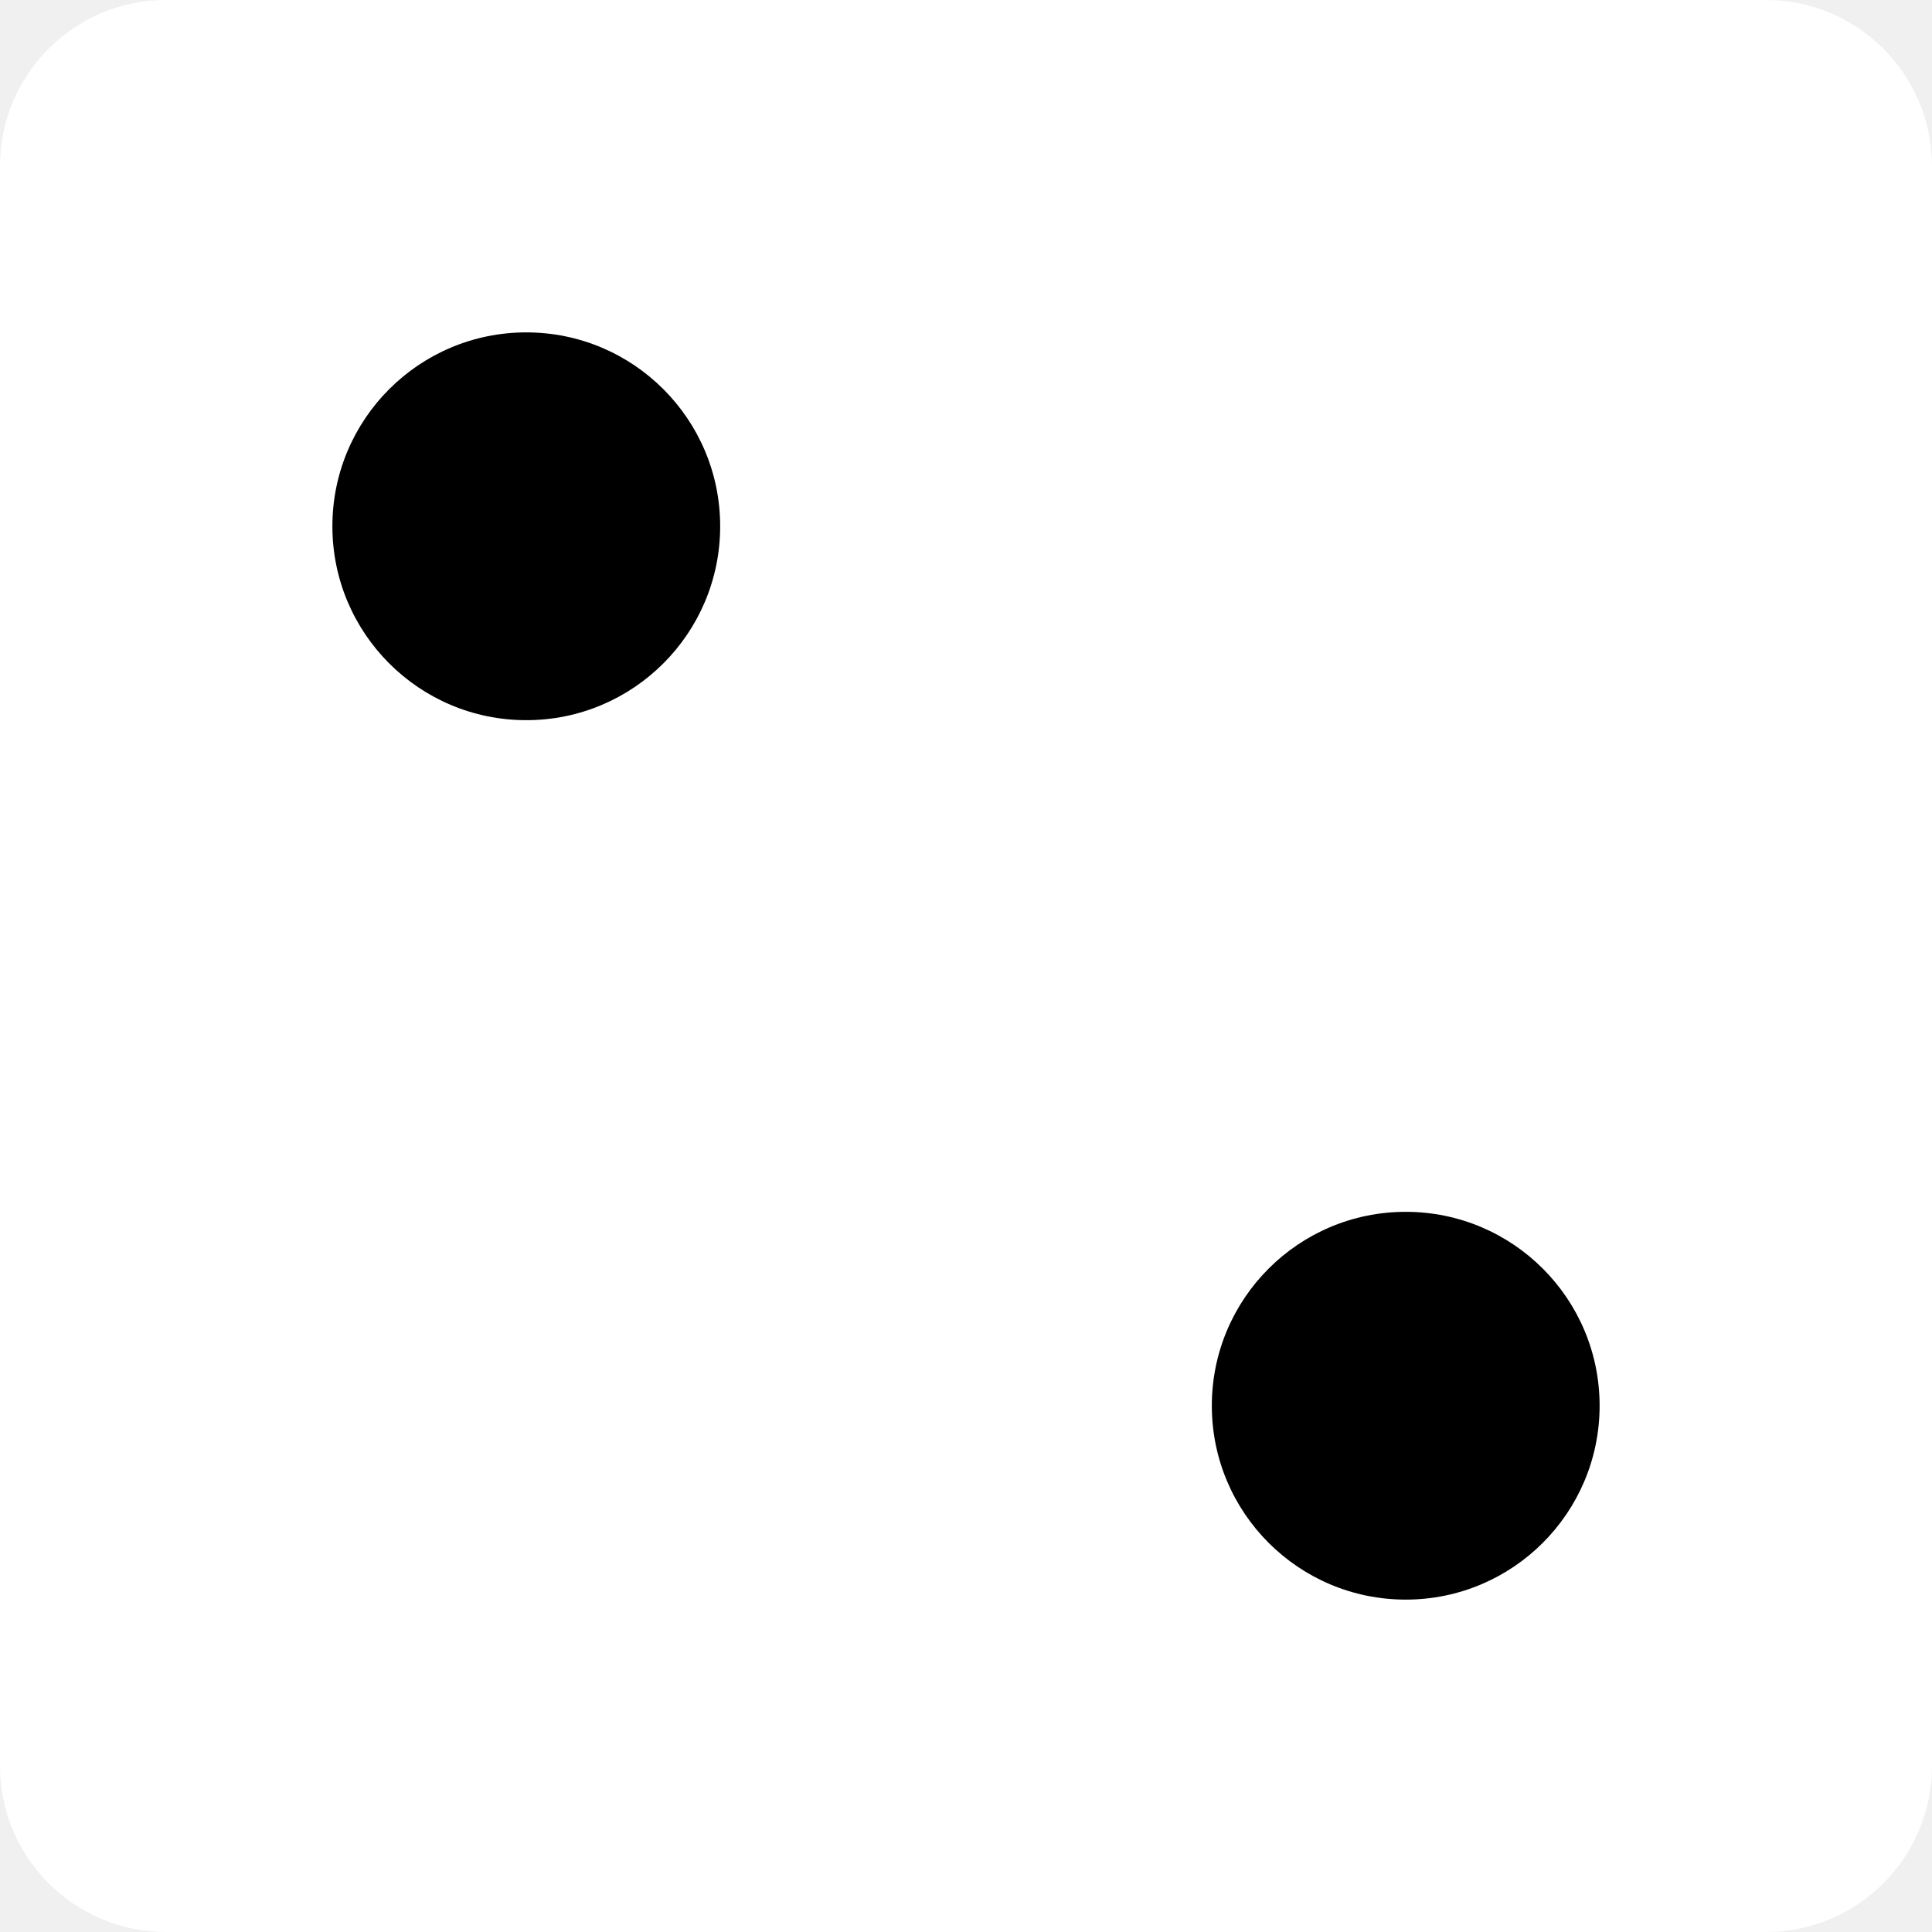
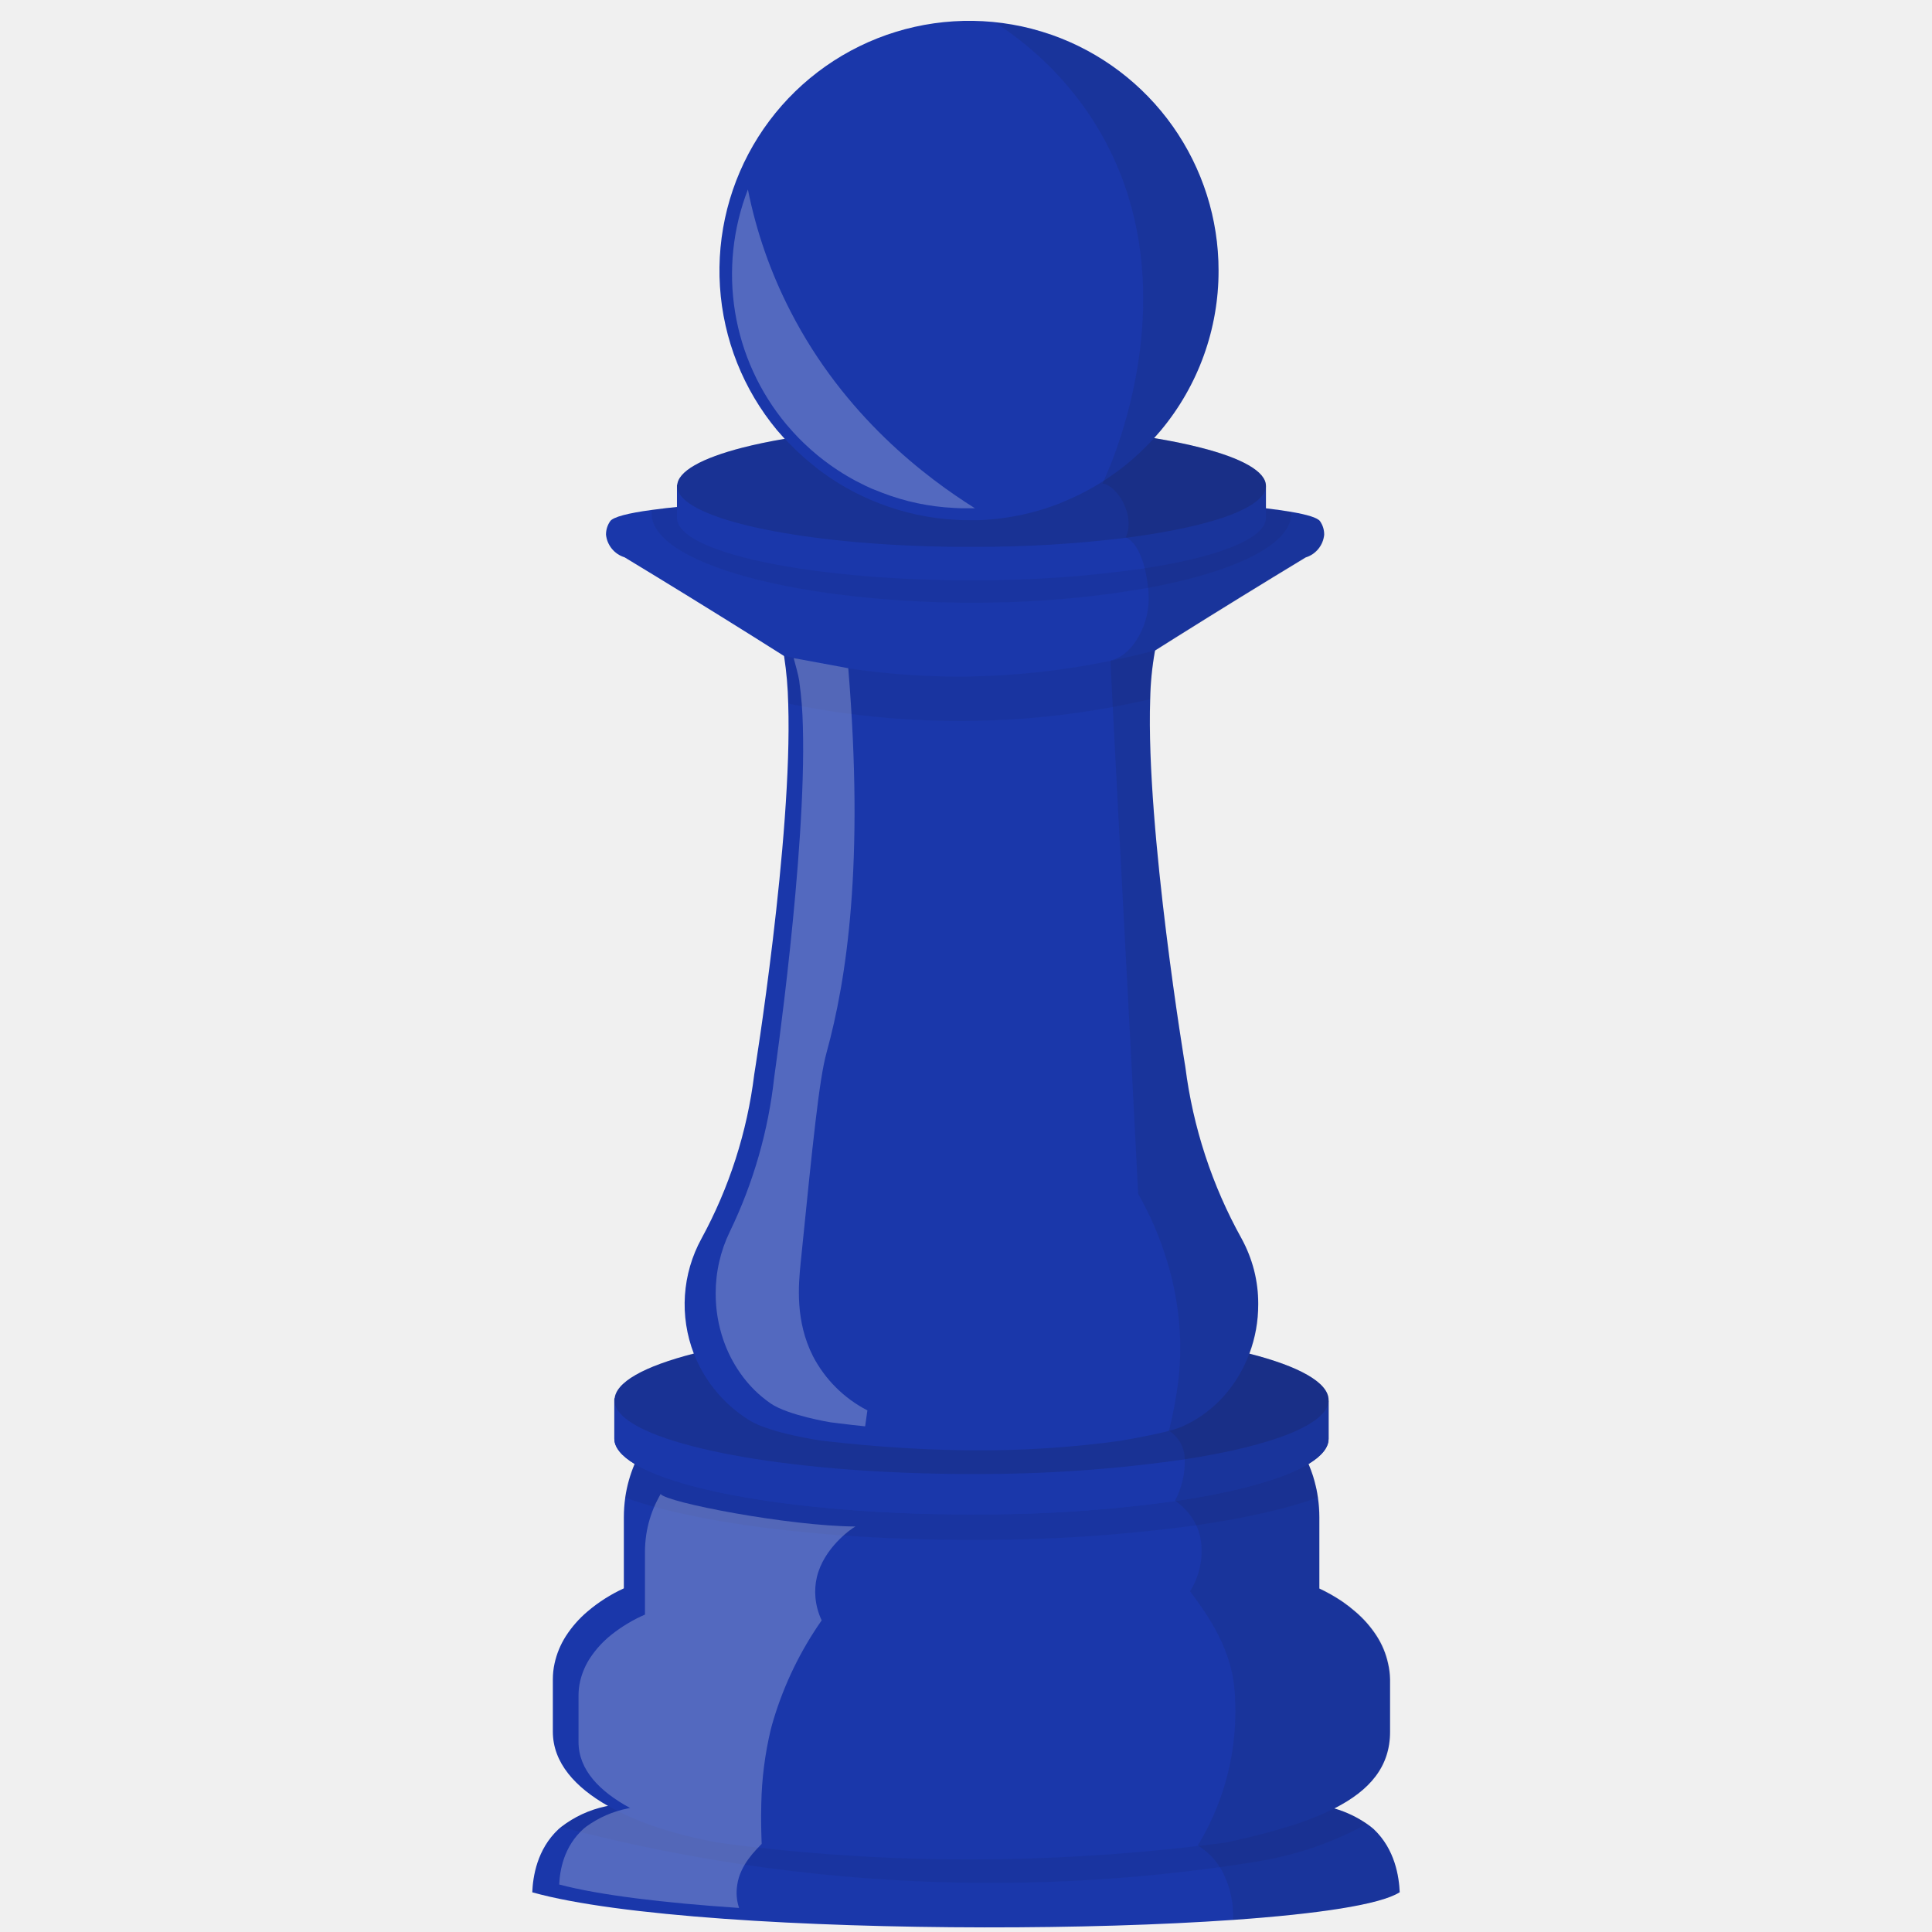
- <svg xmlns="http://www.w3.org/2000/svg" width="279" height="279" viewBox="0 0 279 279" fill="none">
-   <rect width="279" height="279" rx="24" fill="white" />
-   <circle cx="76" cy="76" r="28" fill="black" />
-   <circle cx="203" cy="203" r="28" fill="black" />
+ <svg xmlns="http://www.w3.org/2000/svg" width="1080" zoomAndPan="magnify" viewBox="0 0 810 810" height="1080" preserveAspectRatio="xMidYMid meet" version="1.0">
+   <defs>
+     <filter x="0%" y="0%" width="100%" height="100%" id="ae78708fbb">
+       <feColorMatrix values="0 0 0 0 1 0 0 0 0 1 0 0 0 0 1 0 0 0 1 0" color-interpolation-filters="sRGB" />
+     </filter>
+     <clipPath id="5b4de1b16a">
+       <path d="M 223.117 755 L 586.867 755 L 586.867 809 L 223.117 809 Z M 223.117 755 " clip-rule="nonzero" />
+     </clipPath>
+     <mask id="b9ff4dfa94">
+       <g filter="url(#ae78708fbb)">
+         <rect x="-81" width="972" fill="#000000" y="-81" height="972" fill-opacity="0.07" />
+       </g>
+     </mask>
+     <clipPath id="d81c247342">
+       <rect x="0" width="342" y="0" height="37" />
+     </clipPath>
+     <mask id="0adc7fab17">
+       <g filter="url(#ae78708fbb)">
+         <rect x="-81" width="972" fill="#000000" y="-81" height="972" fill-opacity="0.07" />
+       </g>
+     </mask>
+     <clipPath id="45abd6fb2e">
+       <rect x="0" width="293" y="0" height="71" />
+     </clipPath>
+     <mask id="07c2c17167">
+       <g filter="url(#ae78708fbb)">
+         <rect x="-81" width="972" fill="#000000" y="-81" height="972" fill-opacity="0.15" />
+       </g>
+     </mask>
+     <clipPath id="2473069fbf">
+       <path d="M 1 0.359 L 301.281 0.359 L 301.281 63 L 1 63 Z M 1 0.359 " clip-rule="nonzero" />
+     </clipPath>
+     <clipPath id="d0cd74f1c3">
+       <rect x="0" width="302" y="0" height="65" />
+     </clipPath>
+     <mask id="cbbeb4b7a1">
+       <g filter="url(#ae78708fbb)">
+         <rect x="-81" width="972" fill="#000000" y="-81" height="972" fill-opacity="0.07" />
+       </g>
+     </mask>
+     <clipPath id="3a89efc607">
+       <path d="M 2 0.16 L 270.68 0.16 L 270.68 46.961 L 2 46.961 Z M 2 0.16 " clip-rule="nonzero" />
+     </clipPath>
+     <clipPath id="9fb8e32083">
+       <rect x="0" width="271" y="0" height="47" />
+     </clipPath>
+     <mask id="99f8d9099d">
+       <g filter="url(#ae78708fbb)">
+         <rect x="-81" width="972" fill="#000000" y="-81" height="972" fill-opacity="0.15" />
+       </g>
+     </mask>
+     <clipPath id="4d4afb89f7">
+       <rect x="0" width="250" y="0" height="55" />
+     </clipPath>
+     <mask id="7aae22932c">
+       <g filter="url(#ae78708fbb)">
+         <rect x="-81" width="972" fill="#000000" y="-81" height="972" fill-opacity="0.07" />
+       </g>
+     </mask>
+     <clipPath id="4babfa950e">
+       <path d="M 1 1 L 157.559 1 L 157.559 32 L 1 32 Z M 1 1 " clip-rule="nonzero" />
+     </clipPath>
+     <clipPath id="bc27658400">
+       <rect x="0" width="158" y="0" height="33" />
+     </clipPath>
+     <clipPath id="f65dc8a454">
+       <path d="M 416 8 L 586.867 8 L 586.867 807 L 416 807 Z M 416 8 " clip-rule="nonzero" />
+     </clipPath>
+     <mask id="717e86416d">
+       <g filter="url(#ae78708fbb)">
+         <rect x="-81" width="972" fill="#000000" y="-81" height="972" fill-opacity="0.1" />
+       </g>
+     </mask>
+     <clipPath id="33719bb335">
+       <path d="M 1 1 L 170.867 1 L 170.867 797 L 1 797 Z M 1 1 " clip-rule="nonzero" />
+     </clipPath>
+     <clipPath id="c6e05fa300">
+       <rect x="0" width="171" y="0" height="799" />
+     </clipPath>
+     <mask id="5de8be3deb">
+       <g filter="url(#ae78708fbb)">
+         <rect x="-81" width="972" fill="#000000" y="-81" height="972" fill-opacity="0.25" />
+       </g>
+     </mask>
+     <clipPath id="3b3a0f96ef">
+       <path d="M 0.238 1 L 103 1 L 103 135.121 L 0.238 135.121 Z M 0.238 1 " clip-rule="nonzero" />
+     </clipPath>
+     <clipPath id="c46b65380b">
+       <rect x="0" width="105" y="0" height="136" />
+     </clipPath>
+     <mask id="7cbbc189c2">
+       <g filter="url(#ae78708fbb)">
+         <rect x="-81" width="972" fill="#000000" y="-81" height="972" fill-opacity="0.25" />
+       </g>
+     </mask>
+     <clipPath id="5c3f28a1a3">
+       <path d="M 1 0.281 L 65 0.281 L 65 323 L 1 323 Z M 1 0.281 " clip-rule="nonzero" />
+     </clipPath>
+     <clipPath id="2d4f82f769">
+       <rect x="0" width="67" y="0" height="324" />
+     </clipPath>
+     <mask id="8e233853e0">
+       <g filter="url(#ae78708fbb)">
+         <rect x="-81" width="972" fill="#000000" y="-81" height="972" fill-opacity="0.25" />
+       </g>
+     </mask>
+     <clipPath id="579b556a48">
+       <path d="M 1 0.16 L 126 0.16 L 126 174 L 1 174 Z M 1 0.16 " clip-rule="nonzero" />
+     </clipPath>
+     <clipPath id="da375bade3">
+       <rect x="0" width="128" y="0" height="176" />
+     </clipPath>
+   </defs>
+   <g clip-path="url(#5b4de1b16a)">
+     <path fill="#1a37aa" d="M 586.844 793.398 C 586.844 793.398 586.742 793.398 586.707 793.398 C 578.531 798.586 552.129 802.457 516.93 804.93 C 456.691 809.148 370.352 809.234 303.633 804.465 C 269.832 802.043 241.082 798.379 223.309 793.398 L 223.152 793.398 C 223.43 786.828 225.09 775.348 234.199 766.844 C 234.199 766.844 234.547 766.516 235.238 765.977 C 240.801 761.695 247.012 758.812 253.875 757.332 L 254.844 757.145 C 264.145 755.414 284.527 754.742 313.625 755.156 C 338.332 755.535 369.297 756.66 405.051 758.613 C 421.699 757.73 437.312 757.023 451.73 756.469 C 462.473 756.055 472.535 755.738 481.918 755.52 C 492.672 755.258 502.492 755.121 511.309 755.105 C 533.457 755.105 548.93 755.828 556.262 757.402 C 557.402 757.645 558.492 757.938 559.547 758.234 C 564.449 759.668 569.004 761.844 573.203 764.75 C 574.156 765.402 575.07 766.113 575.938 766.879 C 584.91 775.348 586.535 786.828 586.844 793.398 Z M 586.844 793.398 " fill-opacity="1" fill-rule="nonzero" />
+   </g>
+   <g mask="url(#b9ff4dfa94)">
+     <g transform="matrix(1, 0, 0, 1, 233, 754)">
+       <g clip-path="url(#d81c247342)">
+         <path fill="#131313" d="M 340.066 10.715 L 339.805 10.855 C 325.379 18.672 310.066 23.887 293.871 26.5 C 288.832 27.32 283.688 28.09 278.43 28.816 C 244.016 33.566 209.438 35.75 174.695 35.371 C 145.57 35.047 116.578 32.926 87.719 29.012 C 58.855 25.098 30.344 19.422 2.188 11.977 C 7.75 7.695 13.961 4.812 20.824 3.332 L 21.793 3.145 C 38.996 -0.125 94.18 0.465 171.945 4.543 C 188.598 3.664 204.207 2.953 218.629 2.398 C 228.793 2.191 238.855 1.875 248.812 1.449 C 259.566 1.191 269.387 1.051 278.207 1.035 C 300.352 1.035 315.828 1.762 323.156 3.332 C 324.297 3.574 325.387 3.871 326.441 4.164 C 331.336 5.613 335.879 7.797 340.066 10.715 Z M 340.066 10.715 " fill-opacity="1" fill-rule="nonzero" />
+       </g>
+     </g>
+   </g>
+   <path fill="#1a37aa" d="M 553.133 636.121 L 553.133 663.246 C 553.133 664.109 553.133 664.977 553.133 665.805 C 552.25 688.68 539.387 702.113 517.844 712.121 L 517.516 712.277 C 510.512 715.43 503.344 718.141 496.008 720.422 C 492.125 721.184 488.234 721.887 484.34 722.531 C 459.363 726.793 434.207 728.992 408.871 729.137 C 389.27 729.238 369.742 728.051 350.297 725.574 C 339.727 724.238 329.18 722.508 318.656 720.387 L 317.844 720.164 C 311.176 718.332 304.727 715.918 298.5 712.918 C 279.273 703.582 262.727 688.145 261.551 665.77 C 261.551 664.922 261.551 664.043 261.551 663.211 L 261.551 636.121 C 261.555 633.348 261.75 630.586 262.141 627.84 C 262.848 622.977 264.164 618.285 266.082 613.766 C 266.824 612.035 267.656 610.309 268.555 608.684 C 269.004 607.871 269.469 607.059 269.953 606.262 L 270.059 606.105 C 271.164 604.309 272.371 602.582 273.672 600.918 C 274.086 600.383 274.5 599.863 274.934 599.348 C 275.367 598.828 275.816 598.328 276.266 597.844 C 276.922 597.082 277.629 596.355 278.34 595.645 C 280.977 593.004 283.852 590.641 286.953 588.562 C 290.059 586.484 293.336 584.727 296.785 583.297 C 300.234 581.863 303.793 580.781 307.457 580.047 C 311.117 579.316 314.816 578.949 318.555 578.945 L 495.957 578.945 C 502.676 578.949 509.195 580.102 515.512 582.402 L 516.254 582.68 L 516.824 582.906 L 517.137 583.027 L 517.742 583.285 L 518.484 583.578 L 520.004 584.254 L 520.664 584.582 L 521.234 584.859 C 522.012 585.238 522.773 585.637 523.531 586.051 L 524.812 586.777 L 526.16 587.59 L 527.18 588.246 L 527.785 588.66 L 528.805 589.352 L 529.566 589.891 L 530.395 590.512 L 531.141 591.098 C 531.918 591.703 532.695 592.328 533.438 592.984 L 534.164 593.641 C 534.672 594.078 535.156 594.527 535.617 594.988 L 536.328 595.68 L 536.586 595.941 C 537.434 596.789 538.316 597.668 539.039 598.586 L 539.68 599.348 C 540.113 599.863 540.527 600.367 540.941 600.902 C 541.359 601.438 542.066 602.371 542.672 603.133 C 545.027 606.457 546.996 609.996 548.586 613.75 C 548.949 614.578 549.277 615.477 549.586 616.273 C 549.898 617.066 550.211 618 550.488 618.848 C 550.938 620.301 551.332 621.77 551.68 623.273 C 551.887 624.172 552.078 625.004 552.234 625.988 C 552.336 626.594 552.441 627.215 552.527 627.82 C 552.93 630.574 553.133 633.34 553.133 636.121 Z M 553.133 636.121 " fill-opacity="1" fill-rule="nonzero" />
+   <path fill="#1a37aa" d="M 582.781 704.102 L 582.781 726.059 C 582.781 740.582 574.398 750.59 559.406 758.199 C 553.102 761.301 546.586 763.859 539.855 765.875 C 532.125 768.277 523.465 770.438 513.922 772.496 C 510.066 772.996 506.227 773.48 502.371 773.93 L 499.898 774.207 C 469.727 777.672 439.453 779.461 409.078 779.566 C 385.484 779.66 361.996 778.695 338.609 776.68 C 330.277 775.965 321.965 775.125 313.68 774.156 C 309.285 773.637 304.906 773.062 300.539 772.426 C 292.332 770.949 284.266 768.926 276.332 766.359 C 268.867 763.984 261.703 760.902 254.844 757.109 C 241.254 749.379 231.781 739.094 231.781 725.988 L 231.781 704.102 C 231.777 701.84 232.02 699.602 232.508 697.391 C 233.406 693.297 234.988 689.48 237.242 685.945 C 239.77 682.035 242.812 678.574 246.371 675.574 C 250.973 671.668 256.016 668.461 261.5 665.945 C 266.637 663.57 271.957 661.727 277.457 660.41 C 285.062 658.609 292.773 657.715 300.59 657.73 L 513.922 657.73 C 521.875 657.715 529.719 658.641 537.449 660.516 C 542.812 661.816 548 663.629 553.012 665.945 C 556.453 667.543 559.746 669.41 562.883 671.547 C 564.688 672.793 566.414 674.133 568.07 675.574 C 571.629 678.574 574.672 682.035 577.199 685.945 C 579.453 689.48 581.035 693.297 581.934 697.391 C 582.453 699.598 582.734 701.836 582.781 704.102 Z M 582.781 704.102 " fill-opacity="1" fill-rule="nonzero" />
+   <g mask="url(#0adc7fab17)">
+     <g transform="matrix(1, 0, 0, 1, 261, 577)">
+       <g clip-path="url(#45abd6fb2e)">
+         <path fill="#131313" d="M 291.527 50.84 C 278.836 55.473 261.355 59.484 240.523 62.473 C 209.254 66.723 177.84 68.766 146.281 68.613 L 142.91 68.613 C 121.957 68.527 101.953 67.625 83.555 66.055 C 48.738 63.078 19.691 57.684 1.02 50.855 C 1.727 45.996 3.043 41.305 4.961 36.781 C 5.703 35.055 6.535 33.324 7.434 31.699 C 7.883 30.887 8.348 30.074 8.832 29.277 C 9.977 27.43 11.215 25.652 12.551 23.938 C 12.965 23.402 13.379 22.883 13.812 22.363 C 14.246 21.844 14.695 21.344 15.145 20.859 C 15.801 20.098 16.508 19.371 17.219 18.664 C 19.863 16.012 22.742 13.641 25.855 11.559 C 28.969 9.473 32.258 7.715 35.719 6.281 C 39.18 4.844 42.746 3.762 46.422 3.035 C 50.098 2.305 53.809 1.941 57.555 1.945 L 234.957 1.945 C 241.676 1.949 248.195 3.102 254.512 5.402 L 255.254 5.68 L 255.824 5.906 L 256.137 6.027 L 256.742 6.285 L 257.484 6.578 L 259.004 7.254 L 259.664 7.582 L 260.234 7.859 C 261.012 8.238 261.773 8.637 262.531 9.051 L 263.812 9.777 L 265.16 10.59 L 266.18 11.246 L 266.785 11.66 L 267.805 12.352 L 268.566 12.891 L 269.395 13.512 L 270.141 14.098 C 270.934 14.703 271.695 15.328 272.438 15.984 L 273.164 16.641 C 273.668 17.074 274.152 17.539 274.617 17.988 L 275.328 18.68 C 276.262 19.633 277.16 20.602 278.039 21.586 L 278.68 22.348 C 279.113 22.863 279.527 23.367 279.926 23.902 C 280.324 24.438 281.066 25.371 281.656 26.133 C 284.008 29.457 285.98 32.996 287.566 36.75 C 287.93 37.578 288.258 38.477 288.57 39.273 C 288.883 40.066 289.191 41 289.469 41.848 C 289.918 43.301 290.316 44.77 290.66 46.273 C 290.871 47.172 291.059 48.004 291.215 48.988 C 291.336 49.609 291.441 50.234 291.527 50.84 Z M 291.527 50.84 " fill-opacity="1" fill-rule="nonzero" />
+       </g>
+     </g>
+   </g>
+   <path fill="#1a37aa" d="M 557.004 586.949 C 557.012 587.078 557.012 587.203 557.004 587.332 C 556.727 592.207 551.004 596.82 541.031 600.918 C 530.52 605.223 515.285 608.957 496.754 611.812 C 467.094 616.09 437.281 618.141 407.316 617.965 L 402.301 617.965 C 381.105 617.812 361.016 616.758 342.949 614.977 C 312.988 612.02 288.523 607.059 273.586 600.938 C 264.023 597.012 258.352 592.602 257.66 587.953 C 257.637 587.625 257.637 587.297 257.66 586.969 C 257.66 579.566 270.145 572.789 290.996 567.465 C 304.953 564.059 319.07 561.574 333.352 560.012 C 350.883 557.938 370.629 556.555 391.688 556.125 C 396.875 556.02 402.059 555.949 407.387 555.949 C 436.691 555.789 465.859 557.742 494.887 561.812 C 504.617 563.215 514.254 565.117 523.793 567.516 C 544.555 572.789 557.004 579.621 557.004 586.949 Z M 557.004 586.949 " fill-opacity="1" fill-rule="nonzero" />
+   <path fill="#1a37aa" d="M 557.004 587.332 L 557.004 603.234 C 557.004 606.918 554.031 610.465 548.586 613.766 C 538.09 620.109 518.348 625.539 492.777 629.324 C 464.41 633.242 435.914 635.113 407.281 634.945 L 405.898 634.945 C 384.77 634.945 364.699 633.941 346.512 632.211 C 309.027 628.754 279.652 621.977 265.961 613.695 C 260.516 610.395 257.559 606.781 257.559 603.168 C 257.559 600.039 257.559 591.066 257.559 587.867 L 257.559 586.727 C 257.559 584.461 273.359 581.297 296.562 578.41 C 308.043 576.992 321.32 575.645 335.395 574.5 C 353.582 573.051 373.102 571.961 391.773 571.547 C 396.961 571.441 402.145 571.371 407.211 571.371 C 436.309 571.344 465.324 572.855 494.262 575.902 C 502.664 576.82 510.566 577.84 517.863 578.93 C 531.098 580.68 544.117 583.457 556.918 587.262 Z M 557.004 587.332 " fill-opacity="1" fill-rule="nonzero" />
+   <path fill="#1a37aa" d="M 557.004 587.332 L 557.004 603.234 C 557.004 606.918 554.031 610.465 548.586 613.766 C 538.09 620.109 518.348 625.539 492.777 629.324 C 464.41 633.242 435.914 635.113 407.281 634.945 L 405.898 634.945 C 384.77 634.945 364.699 633.941 346.512 632.211 C 309.027 628.754 279.652 621.977 265.961 613.695 C 260.516 610.395 257.559 606.781 257.559 603.168 C 257.559 600.039 257.559 591.066 257.559 587.867 L 257.559 586.727 C 257.559 584.461 273.359 581.297 296.562 578.41 C 308.043 576.992 321.32 575.645 335.395 574.5 C 353.582 573.051 373.102 571.961 391.773 571.547 C 396.961 571.441 402.145 571.371 407.211 571.371 C 436.309 571.344 465.324 572.855 494.262 575.902 C 502.664 576.82 510.566 577.84 517.863 578.93 C 531.098 580.68 544.117 583.457 556.918 587.262 Z M 557.004 587.332 " fill-opacity="1" fill-rule="nonzero" />
+   <g mask="url(#07c2c17167)">
+     <g transform="matrix(1, 0, 0, 1, 256, 555)">
+       <g clip-path="url(#d0cd74f1c3)">
+         <g clip-path="url(#2473069fbf)">
+           <path fill="#131313" d="M 301.004 31.949 C 301.012 32.078 301.012 32.203 301.004 32.332 C 300.727 37.207 295.004 41.82 285.031 45.918 C 274.52 50.223 259.285 53.961 240.754 56.812 C 211.094 61.09 181.281 63.141 151.316 62.965 L 146.301 62.965 C 125.105 62.812 105.016 61.758 86.949 59.977 C 56.988 57.02 32.523 52.059 17.586 45.938 C 8.023 42.012 2.352 37.602 1.66 32.953 C 1.637 32.625 1.637 32.297 1.66 31.969 C 1.66 24.566 14.145 17.789 34.996 12.465 C 48.953 9.059 63.07 6.574 77.352 5.012 C 94.883 2.938 114.629 1.555 135.688 1.125 C 140.875 1.02 146.059 0.949 151.387 0.949 C 180.691 0.789 209.859 2.746 238.887 6.812 C 248.617 8.219 258.254 10.117 267.793 12.516 C 288.555 17.789 301.004 24.621 301.004 31.949 Z M 301.004 31.949 " fill-opacity="1" fill-rule="nonzero" />
+         </g>
+       </g>
+     </g>
+   </g>
+   <path fill="#1a37aa" d="M 527.508 546.77 C 527.527 553.91 526.289 560.828 523.793 567.516 C 522.277 571.578 520.324 575.418 517.93 579.031 C 517.172 580.191 516.359 581.312 515.512 582.402 C 512.902 585.797 509.922 588.816 506.562 591.469 C 503.203 594.121 499.57 596.32 495.664 598.066 C 493.852 598.812 491.996 599.418 490.098 599.883 L 488.211 600.367 C 480.172 602.336 469.938 603.98 470.336 603.98 C 449.309 606.902 428.18 608.254 406.953 608.043 C 391.996 607.938 376.836 607.145 361.465 605.762 C 357.211 605.379 352.949 604.953 348.672 604.48 L 344.211 603.98 C 344.211 603.98 323.152 600.918 314.473 595.645 C 308.648 592.086 303.617 587.633 299.379 582.281 C 298.41 581.07 297.496 579.809 296.633 578.512 C 295.766 577.215 295.23 576.336 294.59 575.211 C 293.172 572.734 291.938 570.172 290.891 567.516 C 290.141 565.578 289.5 563.602 288.965 561.59 C 288.43 559.578 288.004 557.547 287.691 555.488 C 287.379 553.434 287.176 551.363 287.086 549.285 C 287 547.207 287.023 545.129 287.16 543.055 C 287.301 540.977 287.551 538.914 287.91 536.867 C 288.273 534.816 288.746 532.797 289.328 530.797 C 289.91 528.801 290.602 526.84 291.395 524.918 C 292.191 522.996 293.09 521.121 294.09 519.297 C 299.914 508.621 304.684 497.496 308.406 485.922 C 312.129 474.344 314.73 462.523 316.219 450.453 C 316.219 450.453 332.297 351.316 330.465 294.988 C 330.324 288.332 329.75 281.707 328.738 275.125 L 328.738 274.883 C 328.312 272.422 327.734 269.992 327.008 267.605 L 485.547 267.605 C 485.016 269.309 484.578 271.039 484.234 272.789 C 483.016 279.543 482.344 286.348 482.211 293.207 C 480.398 347.996 496.961 447.41 496.961 447.41 C 498.559 460.027 501.344 472.379 505.305 484.465 C 509.27 496.547 514.344 508.148 520.523 519.262 C 522.785 523.41 524.512 527.766 525.711 532.332 C 526.93 537.07 527.531 541.883 527.508 546.77 Z M 527.508 546.77 " fill-opacity="1" fill-rule="nonzero" />
+   <path fill="#1a37aa" d="M 555.156 224.207 C 555.047 225.293 554.785 226.34 554.367 227.348 C 553.949 228.355 553.395 229.281 552.707 230.125 C 552.016 230.969 551.219 231.695 550.312 232.305 C 549.406 232.914 548.434 233.379 547.391 233.699 C 529.344 244.625 511.371 255.699 493.484 266.914 C 490.371 268.848 487.277 270.797 484.199 272.758 L 468.969 282.438 L 465.926 282.438 L 405 284.148 L 404.133 284.148 C 404.133 283.961 404.133 283.77 404.133 283.578 C 403.875 278.219 403.598 272.879 403.34 267.535 C 403.074 262.566 402.828 257.598 402.598 252.633 L 402.129 243.312 C 401.887 238.629 401.664 233.926 401.422 229.238 L 400.852 217.984 C 400.676 214.227 400.492 210.477 400.297 206.73 L 400.297 206.523 L 404.602 206.625 L 408.906 206.73 C 420.352 207.023 435.203 207.457 451.023 208.059 C 457.23 208.285 463.574 208.562 469.938 208.855 C 489.094 209.738 508.266 210.895 523.41 212.312 C 525.969 212.574 528.41 212.832 530.727 213.109 C 534.703 213.574 538.262 214.078 541.34 214.598 C 548.082 215.754 552.441 217.066 553.441 218.539 C 554.609 220.246 555.18 222.137 555.156 224.207 Z M 555.156 224.207 " fill-opacity="1" fill-rule="nonzero" />
+   <path fill="#1a37aa" d="M 408.922 206.523 L 408.922 206.73 C 408.164 222.047 407.395 237.359 406.625 252.668 C 406.105 263.168 405.582 273.66 405.051 284.148 L 404.188 284.148 L 340.34 282.422 C 332.168 277.211 323.973 272.023 315.754 266.859 C 297.875 255.656 279.906 244.586 261.844 233.648 C 260.805 233.328 259.828 232.859 258.922 232.254 C 258.02 231.645 257.219 230.918 256.527 230.074 C 255.836 229.23 255.281 228.305 254.859 227.297 C 254.441 226.289 254.176 225.242 254.066 224.156 C 254.066 222.113 254.645 220.246 255.793 218.555 C 257.004 216.723 263.473 215.098 273.203 213.801 C 303.789 209.566 366.723 207.543 400.312 206.676 L 404.617 206.574 Z M 408.922 206.523 " fill-opacity="1" fill-rule="nonzero" />
+   <g mask="url(#cbbeb4b7a1)">
+     <g transform="matrix(1, 0, 0, 1, 271, 206)">
+       <g clip-path="url(#9fb8e32083)">
+         <g clip-path="url(#3a89efc607)">
+           <path fill="#131313" d="M 270.359 8.664 L 270.359 9.391 C 270.359 13.715 267.711 17.879 262.82 21.754 C 253.086 29.465 234.465 36.016 210.363 40.461 C 185.855 44.746 161.16 46.816 136.281 46.668 L 131.598 46.668 C 114.961 46.516 98.387 45.426 81.871 43.398 C 48.297 39.25 21.984 31.383 9.727 21.684 C 4.852 17.812 2.188 13.645 2.188 9.32 C 2.188 8.891 2.188 8.371 2.188 7.781 C 5.387 7.332 8.965 6.918 12.82 6.52 C 14.93 6.297 17.125 6.09 19.391 5.898 C 39.844 4.047 66.277 2.77 90.137 1.871 C 104.852 1.336 118.559 0.938 129.297 0.66 L 129.297 0.453 L 133.602 0.555 L 137.906 0.453 L 137.906 0.66 C 149.352 0.953 164.203 1.387 180.023 1.992 C 186.23 2.215 192.574 2.492 198.938 2.785 C 218.094 3.668 237.266 4.828 252.41 6.246 C 254.969 6.504 257.41 6.762 259.727 7.039 C 263.668 7.645 267.281 8.145 270.359 8.664 Z M 270.359 8.664 " fill-opacity="1" fill-rule="nonzero" />
+         </g>
+       </g>
+     </g>
+   </g>
+   <path fill="#1a37aa" d="M 530.742 204.016 L 530.742 217.121 C 530.742 220.164 528.305 223.086 523.828 225.766 C 515.457 230.812 500.02 235.152 480.016 238.246 C 455.902 241.742 431.664 243.418 407.297 243.277 L 402.113 243.277 C 386.152 243.141 370.992 242.363 357.16 241.047 C 326.246 238.125 302.027 232.594 290.734 225.781 C 286.242 223.051 283.82 220.129 283.82 217.137 C 283.82 216.152 283.82 214.477 283.82 212.609 C 283.82 209.617 283.82 206.176 283.82 204.516 L 283.82 203.582 C 283.82 201.715 296.855 199.105 315.996 196.668 C 323.137 195.785 331.105 194.938 339.594 194.16 L 348.016 193.453 C 363.004 192.242 379.133 191.344 394.504 190.996 C 398.809 190.996 403.062 190.859 407.23 190.859 C 428.133 190.859 448.168 191.809 466.012 193.332 L 472.93 193.969 C 482.125 194.867 490.699 195.922 498.41 197.082 C 509.328 198.551 520.062 200.859 530.621 203.996 Z M 530.742 204.016 " fill-opacity="1" fill-rule="nonzero" />
+   <path fill="#1a37aa" d="M 530.742 203.703 C 530.75 203.809 530.75 203.91 530.742 204.016 C 530.586 206.953 528.012 209.773 523.445 212.383 C 521.547 213.449 519.586 214.395 517.566 215.219 C 507.352 219.402 491.633 222.93 472.617 225.402 C 451.109 228.051 429.52 229.344 407.852 229.273 L 401.488 229.273 C 384.633 229.117 368.641 228.254 354.254 226.836 C 329.551 224.383 309.305 220.301 297.062 215.254 C 294.781 214.336 292.578 213.25 290.461 212.004 C 286.586 209.652 284.32 207.145 283.922 204.535 C 283.906 204.27 283.906 204.004 283.922 203.738 C 283.922 197.637 294.297 192.035 311.414 187.641 C 316.602 186.312 322.531 185.082 328.961 183.977 C 334.391 183.059 340.199 182.246 346.25 181.504 C 360.703 179.777 376.992 178.668 394.348 178.305 C 398.602 178.203 402.992 178.168 407.297 178.168 C 428.34 178.094 449.312 179.281 470.215 181.73 C 474.984 182.316 479.551 182.957 483.871 183.664 C 491.062 184.859 497.617 186.191 503.375 187.676 C 520.488 192.035 530.742 197.617 530.742 203.703 Z M 530.742 203.703 " fill-opacity="1" fill-rule="nonzero" />
+   <g mask="url(#99f8d9099d)">
+     <g transform="matrix(1, 0, 0, 1, 282, 176)">
+       <g clip-path="url(#4d4afb89f7)">
+         <path fill="#131313" d="M 248.742 27.703 C 248.75 27.809 248.75 27.91 248.742 28.016 C 248.586 30.953 246.012 33.773 241.445 36.383 C 239.547 37.449 237.586 38.395 235.566 39.219 C 225.352 43.402 209.633 46.93 190.617 49.402 C 169.109 52.051 147.52 53.344 125.852 53.273 L 119.488 53.273 C 102.633 53.117 86.641 52.254 72.254 50.836 C 47.551 48.383 27.305 44.301 15.062 39.254 C 12.781 38.336 10.578 37.25 8.461 36.004 C 4.586 33.652 2.32 31.145 1.922 28.535 C 1.906 28.27 1.906 28.004 1.922 27.738 C 1.922 21.637 12.297 16.035 29.414 11.641 C 34.602 10.312 40.531 9.082 46.961 7.977 C 52.391 7.059 58.199 6.246 64.25 5.504 C 78.703 3.777 94.992 2.668 112.348 2.305 C 116.602 2.203 120.992 2.168 125.297 2.168 C 146.34 2.094 167.312 3.281 188.215 5.73 C 192.984 6.316 197.551 6.957 201.871 7.664 C 209.062 8.859 215.617 10.191 221.375 11.676 C 238.488 16.035 248.742 21.617 248.742 27.703 Z M 248.742 27.703 " fill-opacity="1" fill-rule="nonzero" />
+       </g>
+     </g>
+   </g>
+   <path fill="#1a37aa" d="M 510.879 113.453 C 510.887 119.527 510.371 125.555 509.328 131.539 C 508.289 137.523 506.734 143.371 504.672 149.082 C 502.609 154.793 500.062 160.285 497.043 165.551 C 494.02 170.82 490.562 175.785 486.672 180.449 C 485.773 181.523 484.84 182.594 483.891 183.633 C 482.004 185.723 480.051 187.727 477.992 189.648 C 476.402 191.168 474.762 192.621 473.066 194.023 L 471.699 195.145 C 470.266 196.285 468.812 197.395 467.324 198.449 C 465.84 199.504 464.301 200.574 462.746 201.578 C 458.992 203.988 455.105 206.152 451.074 208.059 L 448.223 209.355 C 446.875 209.945 445.523 210.5 444.16 211.086 C 436.215 214.18 428.016 216.262 419.555 217.328 C 416.512 217.727 413.438 217.969 410.324 218.09 L 406.262 218.09 C 404.531 218.09 402.684 218.09 400.902 217.949 C 389.777 217.371 379.023 215.066 368.641 211.035 C 367.066 210.43 365.527 209.789 363.988 209.113 L 361.188 207.816 C 355.562 205.145 350.227 201.98 345.18 198.328 C 343.656 197.238 342.172 196.113 340.719 194.867 L 339.68 194.023 C 337.727 192.414 335.844 190.754 334.027 189.008 C 332.211 187.262 330.57 185.551 328.84 183.82 C 327.805 182.68 326.785 181.523 325.781 180.363 C 324.027 178.25 322.359 176.074 320.777 173.828 C 319.195 171.586 317.703 169.285 316.301 166.922 C 314.902 164.562 313.594 162.148 312.383 159.688 C 311.172 157.223 310.059 154.715 309.043 152.164 C 308.031 149.613 307.117 147.027 306.305 144.402 C 305.496 141.781 304.789 139.133 304.188 136.453 C 303.582 133.773 303.086 131.078 302.695 128.359 C 302.305 125.641 302.023 122.914 301.848 120.172 C 301.672 117.434 301.602 114.691 301.645 111.945 C 301.684 109.203 301.832 106.461 302.086 103.73 C 302.34 100.996 302.703 98.277 303.172 95.57 C 303.641 92.867 304.215 90.184 304.895 87.523 C 305.574 84.863 306.359 82.234 307.246 79.637 C 308.133 77.039 309.121 74.48 310.207 71.961 C 311.297 69.438 312.48 66.965 313.762 64.539 C 315.047 62.109 316.422 59.738 317.891 57.418 C 319.359 55.098 320.918 52.84 322.562 50.645 C 324.211 48.449 325.941 46.32 327.754 44.258 C 329.57 42.199 331.461 40.211 333.43 38.301 C 335.402 36.387 337.445 34.555 339.559 32.805 C 341.672 31.055 343.852 29.387 346.098 27.809 C 348.344 26.23 350.645 24.738 353.008 23.34 C 355.371 21.941 357.785 20.637 360.25 19.43 C 362.715 18.219 365.223 17.109 367.773 16.098 C 370.328 15.086 372.914 14.176 375.539 13.371 C 378.16 12.562 380.812 11.855 383.492 11.258 C 386.172 10.656 388.871 10.164 391.586 9.777 C 394.305 9.391 397.035 9.109 399.773 8.938 C 402.512 8.762 405.258 8.699 408 8.742 C 410.746 8.785 413.484 8.934 416.219 9.191 C 418.949 9.449 421.668 9.816 424.375 10.289 C 427.078 10.758 429.762 11.336 432.418 12.02 C 435.336 12.781 438.219 13.656 441.062 14.648 C 443.598 15.543 446.094 16.535 448.555 17.625 C 451.012 18.711 453.426 19.895 455.793 21.168 C 458.16 22.441 460.477 23.805 462.738 25.258 C 465 26.711 467.203 28.246 469.348 29.867 C 471.492 31.492 473.57 33.191 475.582 34.977 C 477.594 36.758 479.535 38.613 481.406 40.547 C 483.277 42.477 485.07 44.48 486.785 46.551 C 488.5 48.617 490.133 50.75 491.688 52.949 C 493.238 55.145 494.703 57.395 496.078 59.703 C 497.457 62.012 498.746 64.371 499.941 66.777 C 501.137 69.188 502.238 71.637 503.246 74.129 C 504.254 76.621 505.164 79.148 505.977 81.711 C 506.789 84.273 507.504 86.863 508.117 89.48 C 508.73 92.102 509.242 94.738 509.652 97.395 C 510.062 100.051 510.371 102.719 510.574 105.402 C 510.777 108.082 510.879 110.766 510.879 113.453 Z M 510.879 113.453 " fill-opacity="1" fill-rule="nonzero" />
+   <g mask="url(#7aae22932c)">
+     <g transform="matrix(1, 0, 0, 1, 327, 271)">
+       <g clip-path="url(#bc27658400)">
+         <g clip-path="url(#4babfa950e)">
+           <path fill="#131313" d="M 157.184 1.773 C 155.965 8.527 155.289 15.332 155.16 22.191 C 150.145 23.344 144.961 24.418 139.602 25.406 C 127.281 27.676 114.879 29.297 102.395 30.266 C 85.84 31.508 69.281 31.605 52.711 30.555 C 36.145 29.5 19.73 27.312 3.465 23.988 C 3.324 17.332 2.75 10.707 1.738 4.125 L 1.738 3.883 C 5.367 4.766 10.176 5.871 15.172 6.855 C 35.668 10.859 56.355 12.793 77.238 12.648 L 78 12.648 C 98.379 12.387 118.551 10.191 138.512 6.062 C 144.875 4.77 151.059 3.328 157.062 1.738 Z M 157.184 1.773 " fill-opacity="1" fill-rule="nonzero" />
+         </g>
+       </g>
+     </g>
+   </g>
+   <g clip-path="url(#f65dc8a454)">
+     <g mask="url(#717e86416d)">
+       <g transform="matrix(1, 0, 0, 1, 416, 8)">
+         <g clip-path="url(#c6e05fa300)">
+           <g clip-path="url(#33719bb335)">
+             <path fill="#131313" d="M 170.844 785.398 C 170.844 785.398 170.742 785.398 170.707 785.398 C 162.527 790.586 136.129 794.457 100.93 796.93 C 101.117 793.047 100.746 789.219 99.809 785.445 C 98.875 781.672 97.414 778.109 95.43 774.766 C 93.094 771.129 90.09 768.168 86.422 765.879 L 86.164 765.707 C 89.801 759.773 92.82 753.547 95.223 747.016 C 97.766 740.156 99.586 733.109 100.695 725.879 C 101.801 718.645 102.168 711.379 101.793 704.07 C 101.793 702.531 101.621 700.977 101.465 699.402 C 99.734 680.988 88.133 666.328 82.949 659.137 C 84.789 656.152 86.121 652.953 86.941 649.543 C 87.586 646.875 87.859 644.172 87.77 641.434 C 87.711 637.941 86.965 634.605 85.523 631.422 C 83.496 627.273 80.582 623.891 76.777 621.273 L 76.637 621.168 C 78.059 618.492 79.113 615.68 79.805 612.73 C 80.496 609.777 80.801 606.789 80.719 603.762 C 80.703 602.57 80.543 601.398 80.238 600.246 C 79.934 599.094 79.492 598 78.914 596.957 C 78.336 595.918 77.641 594.961 76.824 594.094 C 76.008 593.227 75.098 592.473 74.098 591.832 C 75.832 584.941 77.141 577.977 78.02 570.93 L 78.332 567.953 C 78.758 563.238 78.91 558.512 78.781 553.777 C 78.434 542.496 76.598 531.457 73.285 520.668 C 70.305 510.824 66.27 501.43 61.18 492.488 C 57.723 423.332 54.023 357.047 50.531 288.477 C 50.305 283.859 50.062 279.227 49.84 274.645 C 49.754 272.918 49.668 271.031 49.562 269.234 L 49.562 268.941 C 54.301 267.902 58.207 264.219 60.922 259.656 C 62.375 257.234 63.5 254.672 64.297 251.961 C 65.09 249.25 65.527 246.484 65.605 243.664 C 65.605 242.195 65.605 240.465 65.348 238.582 C 65.086 235.828 64.633 233.105 63.98 230.422 C 62.617 224.887 60.266 219.684 56.547 217.523 L 55.996 217.227 C 58.398 212.043 56.84 205.629 53.938 200.977 C 51.758 197.52 48.75 194.977 46.242 194.684 C 46.348 194.477 46.484 194.148 46.691 193.699 C 47.367 192.195 48.594 189.395 50.152 185.504 C 51.379 182.305 52.797 178.363 54.23 173.816 C 63.773 143.543 74.129 86.023 37.891 36.055 C 32.898 29.215 27.324 22.887 21.164 17.074 C 15 11.262 8.359 6.062 1.238 1.477 C 6.383 2.016 11.461 2.926 16.473 4.211 C 19.387 4.969 22.27 5.848 25.117 6.836 C 27.098 7.539 29.055 8.297 30.988 9.113 C 32.926 9.93 34.832 10.805 36.715 11.738 C 38.598 12.672 40.449 13.66 42.273 14.703 C 44.098 15.746 45.887 16.844 47.645 17.996 C 49.398 19.148 51.121 20.352 52.805 21.605 C 54.488 22.863 56.137 24.168 57.742 25.52 C 59.348 26.875 60.91 28.277 62.434 29.727 C 63.953 31.172 65.43 32.668 66.863 34.203 C 68.293 35.742 69.676 37.32 71.016 38.941 C 72.352 40.562 73.637 42.219 74.875 43.918 C 76.109 45.617 77.297 47.352 78.43 49.121 C 79.562 50.891 80.641 52.691 81.664 54.523 C 82.688 56.359 83.656 58.223 84.566 60.113 C 85.477 62.008 86.332 63.926 87.129 65.871 C 87.926 67.812 88.664 69.781 89.34 71.77 C 90.02 73.754 90.637 75.762 91.191 77.789 C 91.75 79.812 92.246 81.855 92.68 83.91 C 93.113 85.965 93.488 88.031 93.797 90.109 C 94.105 92.188 94.355 94.27 94.539 96.363 C 94.723 98.457 94.844 100.555 94.902 102.652 C 94.961 104.754 94.957 106.852 94.891 108.953 C 94.82 111.051 94.691 113.148 94.496 115.238 C 94.301 117.332 94.043 119.414 93.727 121.492 C 93.406 123.566 93.023 125.633 92.578 127.684 C 92.137 129.738 91.633 131.777 91.062 133.801 C 90.496 135.82 89.871 137.824 89.184 139.812 C 88.496 141.797 87.75 143.758 86.945 145.699 C 86.141 147.641 85.277 149.555 84.355 151.441 C 83.438 153.328 82.461 155.188 81.426 157.02 C 80.395 158.848 79.309 160.645 78.168 162.41 C 77.027 164.172 75.836 165.902 74.59 167.594 C 73.344 169.285 72.051 170.938 70.707 172.555 C 69.809 173.625 68.875 174.699 67.922 175.734 C 75.117 176.926 81.668 178.258 87.426 179.746 C 104.559 184.137 114.812 189.723 114.812 195.809 C 114.82 195.91 114.82 196.016 114.812 196.117 L 114.812 205.281 C 118.789 205.75 122.348 206.25 125.426 206.77 C 132.168 207.926 136.527 209.242 137.531 210.711 C 138.688 212.398 139.266 214.266 139.258 216.312 C 139.148 217.398 138.887 218.445 138.469 219.453 C 138.055 220.461 137.5 221.387 136.809 222.23 C 136.117 223.074 135.32 223.801 134.418 224.41 C 133.512 225.016 132.539 225.484 131.496 225.805 C 113.445 236.73 95.477 247.801 77.59 259.016 C 74.477 260.953 71.383 262.898 68.305 264.859 C 67.086 271.613 66.41 278.418 66.281 285.277 C 64.465 340.066 81.027 439.48 81.027 439.48 C 82.629 452.098 85.41 464.449 89.375 476.531 C 93.34 488.617 98.41 500.219 104.594 511.332 C 106.855 515.48 108.582 519.836 109.781 524.402 C 111.012 529.141 111.625 533.961 111.613 538.855 C 111.629 545.996 110.391 552.914 107.895 559.602 C 128.645 564.91 141.109 571.707 141.109 579.07 C 141.117 579.199 141.117 579.324 141.109 579.453 L 141.109 595.355 C 141.109 599.039 138.133 602.586 132.688 605.887 C 133.051 606.715 133.379 607.617 133.691 608.41 C 134.004 609.207 134.312 610.141 134.59 610.988 C 135.039 612.438 135.438 613.91 135.781 615.414 C 135.992 616.312 136.18 617.141 136.336 618.129 C 136.441 618.73 136.543 619.355 136.629 619.961 C 137.035 622.707 137.234 625.465 137.234 628.242 L 137.234 655.367 C 137.234 656.23 137.234 657.098 137.234 657.926 C 140.68 659.523 143.969 661.391 147.109 663.527 C 148.91 664.773 150.641 666.117 152.293 667.555 C 155.855 670.559 158.898 674.016 161.422 677.93 C 163.68 681.465 165.258 685.281 166.16 689.375 C 166.637 691.586 166.879 693.82 166.887 696.082 L 166.887 718.059 C 166.887 732.582 158.5 742.59 143.512 750.199 C 148.414 751.633 152.969 753.809 157.168 756.715 C 158.125 757.371 159.035 758.078 159.902 758.844 C 168.91 767.348 170.535 778.828 170.844 785.398 Z M 170.844 785.398 " fill-opacity="1" fill-rule="nonzero" />
+           </g>
+         </g>
+       </g>
+     </g>
+   </g>
+   <g mask="url(#5de8be3deb)">
+     <g transform="matrix(1, 0, 0, 1, 306, 78)">
+       <g clip-path="url(#c46b65380b)">
+         <g clip-path="url(#3b3a0f96ef)">
+           <path fill="#ffffff" d="M 102.75 135.09 L 99 135.09 C 97.27 135.09 95.645 135.09 93.984 134.953 C 83.562 134.445 73.48 132.312 63.746 128.555 C 62.277 128.004 60.824 127.398 59.391 126.828 C 58.492 126.445 57.66 126.031 56.762 125.617 C 51.492 123.105 46.492 120.141 41.754 116.73 C 40.32 115.711 38.938 114.637 37.57 113.551 L 36.586 112.754 C 34.77 111.25 33.008 109.676 31.297 108.051 C 29.582 106.426 28.027 104.836 26.488 103.125 C 25.504 102.051 24.551 100.965 23.617 99.855 C 22.227 98.18 20.891 96.461 19.609 94.695 C 18.332 92.93 17.113 91.125 15.953 89.281 C 14.793 87.434 13.699 85.551 12.664 83.633 C 11.629 81.715 10.66 79.766 9.758 77.781 C 8.852 75.797 8.016 73.789 7.246 71.75 C 6.477 69.711 5.773 67.648 5.141 65.562 C 4.508 63.477 3.945 61.371 3.453 59.25 C 2.957 57.129 2.535 54.988 2.184 52.84 C 1.836 50.688 1.555 48.527 1.348 46.359 C 1.141 44.188 1.004 42.016 0.941 39.836 C 0.879 37.656 0.891 35.48 0.973 33.301 C 1.055 31.125 1.207 28.953 1.434 26.785 C 1.66 24.617 1.961 22.457 2.328 20.312 C 2.699 18.164 3.141 16.031 3.652 13.91 C 4.164 11.793 4.746 9.695 5.398 7.613 C 6.051 5.535 6.77 3.48 7.559 1.445 C 11.145 19.355 17.121 36.426 25.484 52.656 C 48.082 96.59 82.418 122.332 102.75 135.09 Z M 102.75 135.09 " fill-opacity="1" fill-rule="nonzero" />
+         </g>
+       </g>
+     </g>
+   </g>
+   <g mask="url(#7cbbc189c2)">
+     <g transform="matrix(1, 0, 0, 1, 299, 275)">
+       <g clip-path="url(#2d4f82f769)">
+         <g clip-path="url(#5c3f28a1a3)">
+           <path fill="#ffffff" d="M 64.66 316.309 C 64.352 318.539 64.039 320.766 63.711 322.996 C 60.148 322.641 56.559 322.23 52.938 321.77 L 49.188 321.305 C 49.188 321.305 31.449 318.418 24.152 313.438 C 19.16 309.992 14.926 305.785 11.445 300.816 C 10.633 299.676 9.855 298.48 9.129 297.254 C 8.402 296.027 7.953 295.195 7.398 294.141 C 6.191 291.777 5.156 289.34 4.289 286.828 C 2.117 280.504 1.039 273.996 1.055 267.309 C 1.043 262.816 1.535 258.383 2.539 254.004 C 3.539 249.625 5.02 245.418 6.984 241.375 C 11.926 231.156 15.961 220.59 19.09 209.68 C 22.219 198.77 24.395 187.672 25.621 176.387 C 25.621 176.387 39.16 82.766 37.605 29.566 C 37.477 23.285 36.984 17.031 36.117 10.809 L 36.117 10.586 C 35.734 8.043 34.301 2.941 33.75 0.922 L 56.641 5.156 C 63.398 87.246 55.98 135.586 47.527 166.34 C 44.449 177.477 41.855 203.168 36.672 254.516 C 35.738 263.781 34.387 278.91 41.855 293.625 C 43.117 296.043 44.559 298.352 46.176 300.547 C 47.793 302.746 49.566 304.809 51.504 306.73 C 53.438 308.656 55.508 310.422 57.715 312.027 C 59.918 313.633 62.234 315.059 64.66 316.309 Z M 64.66 316.309 " fill-opacity="1" fill-rule="nonzero" />
+         </g>
+       </g>
+     </g>
+   </g>
+   <g mask="url(#8e233853e0)">
+     <g transform="matrix(1, 0, 0, 1, 233, 626)">
+       <g clip-path="url(#da375bade3)">
+         <g clip-path="url(#579b556a48)">
+           <path fill="#ffffff" d="M 109.465 35.258 C 108.82 38.047 108.621 40.863 108.875 43.711 C 109.172 47.078 110.043 50.289 111.488 53.344 C 102.59 66.082 95.883 79.883 91.363 94.75 C 90.914 96.238 90.5 97.723 90.117 99.227 C 87.691 109.43 86.379 119.777 86.176 130.262 C 85.984 136.867 86.176 142.691 86.332 147.051 C 84.117 149.453 77.309 155.695 76.098 164.199 C 75.555 167.5 75.809 170.738 76.855 173.918 C 45.184 171.789 18.246 168.539 1.582 164.113 L 1.441 164.113 C 1.719 158.305 3.273 148.121 11.816 140.582 C 11.816 140.582 12.145 140.289 12.785 139.805 C 18.055 136 23.875 133.461 30.246 132.18 L 31.164 132.008 C 18.422 125.094 9.551 116.031 9.551 104.344 L 9.551 84.809 C 9.547 82.801 9.773 80.816 10.227 78.863 C 11.078 75.203 12.559 71.82 14.668 68.711 C 17.055 65.207 19.902 62.121 23.211 59.465 C 27.566 55.992 32.297 53.145 37.402 50.922 C 37.402 50.18 37.402 49.434 37.402 48.656 L 37.402 24.676 C 37.402 22.219 37.59 19.777 37.957 17.348 C 38.617 13.016 39.852 8.855 41.656 4.863 C 42.348 3.324 43.957 0.367 43.957 0.367 C 46.43 3.93 97.641 13.82 125.648 13.992 C 123.781 14.961 112.336 23.035 109.465 35.258 Z M 109.465 35.258 " fill-opacity="1" fill-rule="nonzero" />
+         </g>
+       </g>
+     </g>
+   </g>
</svg>
